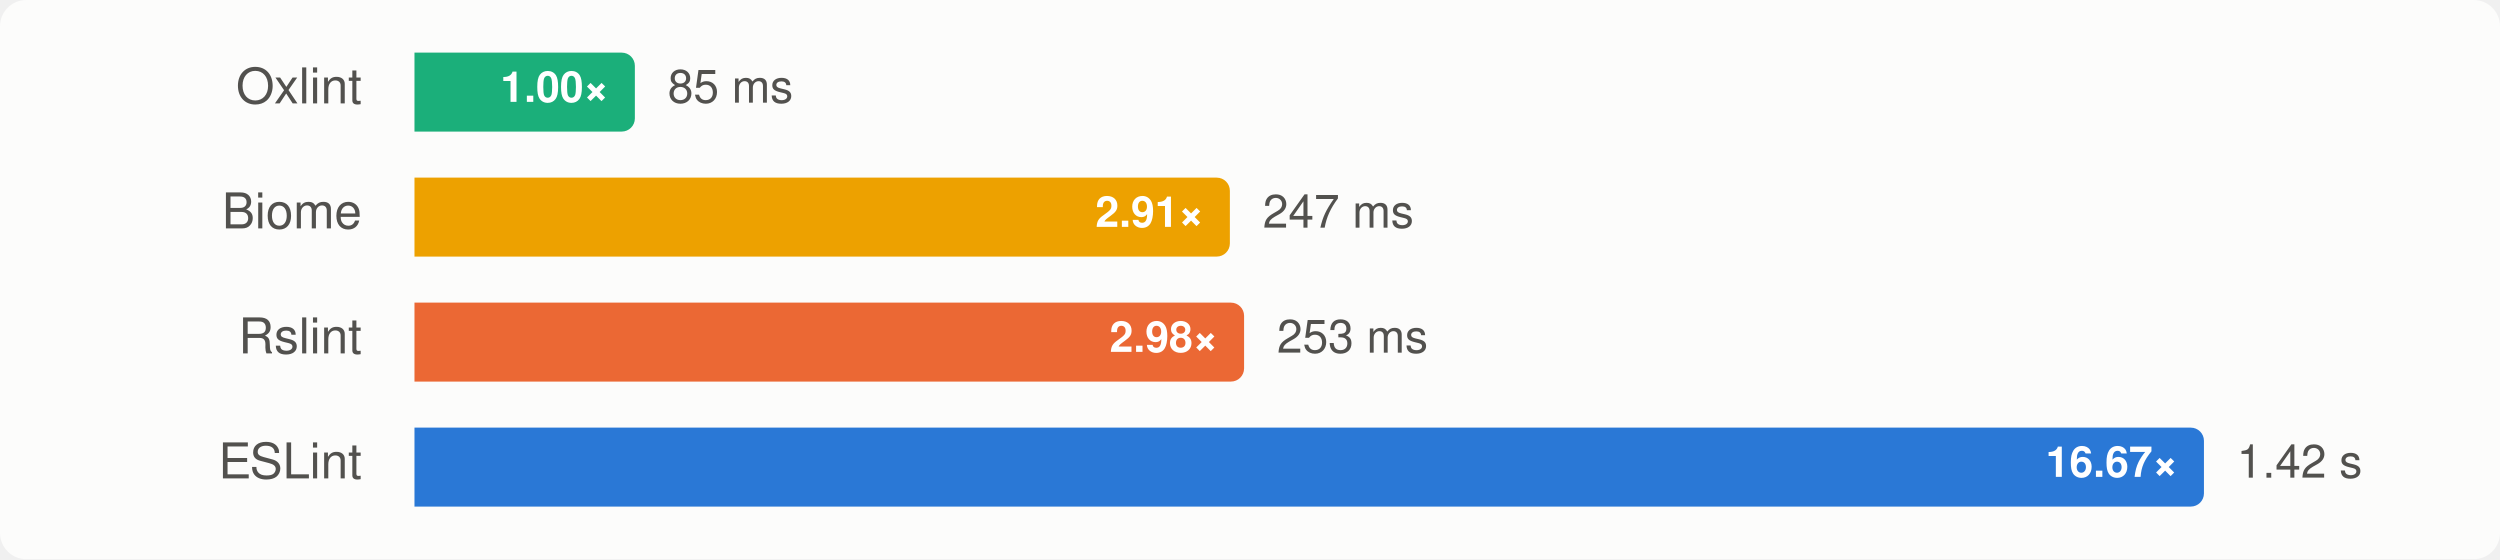
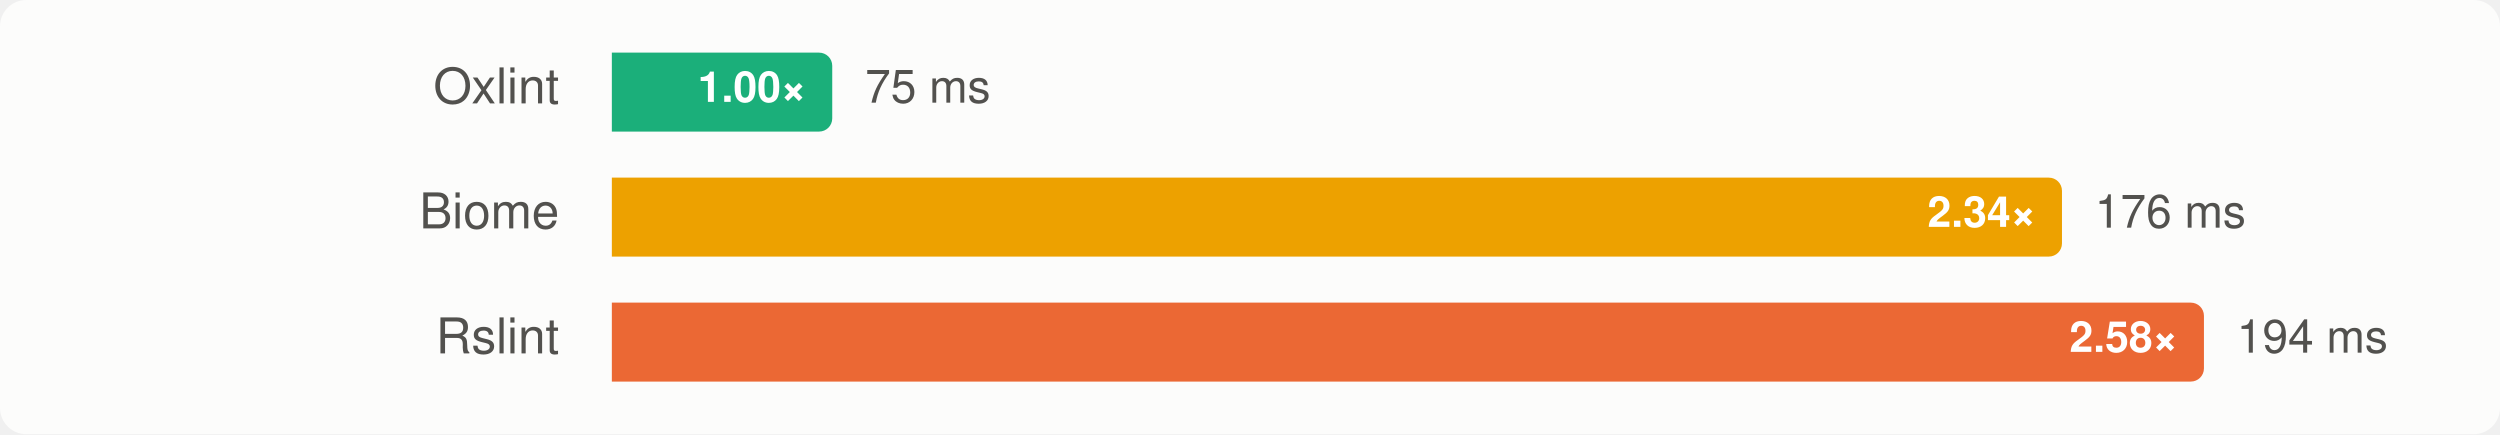
- <svg xmlns="http://www.w3.org/2000/svg" width="760" height="170" viewBox="0 0 760 170" font-family="-apple-system, BlinkMacSystemFont, 'Segoe UI', Helvetica, Arial, sans-serif" role="img" aria-label="Group C, rspress: median wall time, lower is better">
+ <svg xmlns="http://www.w3.org/2000/svg" width="760" height="132" viewBox="0 0 760 132" font-family="-apple-system, BlinkMacSystemFont, 'Segoe UI', Helvetica, Arial, sans-serif" role="img" aria-label="Group C, rspress: median wall time, lower is better">
  <style>
    .surface { fill: #fcfcfb; }
    .t-primary { fill: #0b0b0b; }
    .t-secondary { fill: #52514e; }
    .ratio { fill: #ffffff; }
-     .bar-eslint { fill: #2a78d6; }
    .bar-rslint { fill: #eb6834; }
    .bar-oxlint { fill: #1baf7a; }
+     .bar-oxlint-tsgolint { fill: #1baf7a; }
+     .bar-oxlint-tsrs { fill: #9362cc; }
+     .bar-oxlint-tsrs-fast { fill: #247eab; }
    .bar-biome { fill: #eda100; }
    @media (prefers-color-scheme: dark) {
      .surface { fill: #1a1a19; }
      .t-primary { fill: #f0efec; }
      .t-secondary { fill: #c3c2b7; }
-       .bar-eslint { fill: #3987e5; }
      .bar-rslint { fill: #d95926; }
      .bar-oxlint { fill: #199e70; }
+       .bar-oxlint-tsgolint { fill: #199e70; }
+       .bar-oxlint-tsrs { fill: #a47ad7; }
+       .bar-oxlint-tsrs-fast { fill: #3b94bd; }
      .bar-biome { fill: #c98500; }
    }
  </style>
-   <rect class="surface" width="760" height="170" rx="8" />
+   <rect class="surface" width="760" height="132" rx="8" />
  <g>
-     <text class="t-secondary" x="110" y="28" text-anchor="end" dominant-baseline="central" font-size="15">Oxlint</text>
-     <path class="bar-oxlint" d="M126,16H189A4,4 0 0 1 193,20V36A4,4 0 0 1 189,40H126Z" />
-     <text class="ratio" x="185" y="28" text-anchor="end" dominant-baseline="central" font-size="13" font-weight="700">1.00×</text>
-     <text class="t-secondary" x="203" y="28" dominant-baseline="central" font-size="14">85 ms</text>
+     <text class="t-secondary" x="170" y="28" text-anchor="end" dominant-baseline="central" font-size="15">Oxlint</text>
+     <path class="bar-oxlint" d="M186,16H249A4,4 0 0 1 253,20V36A4,4 0 0 1 249,40H186Z" />
+     <text class="ratio" x="245" y="28" text-anchor="end" dominant-baseline="central" font-size="13" font-weight="700">1.00×</text>
+     <text class="t-secondary" x="263" y="28" dominant-baseline="central" font-size="14">75 ms</text>
  </g>
  <g>
-     <text class="t-secondary" x="110" y="66" text-anchor="end" dominant-baseline="central" font-size="15">Biome</text>
-     <path class="bar-biome" d="M126,54H369.882A4,4 0 0 1 373.882,58V74A4,4 0 0 1 369.882,78H126Z" />
-     <text class="ratio" x="365.882" y="66" text-anchor="end" dominant-baseline="central" font-size="13" font-weight="700">2.91×</text>
-     <text class="t-secondary" x="383.882" y="66" dominant-baseline="central" font-size="14">247 ms</text>
+     <text class="t-secondary" x="170" y="66" text-anchor="end" dominant-baseline="central" font-size="15">Biome</text>
+     <path class="bar-biome" d="M186,54H622.841A4,4 0 0 1 626.841,58V74A4,4 0 0 1 622.841,78H186Z" />
+     <text class="ratio" x="618.841" y="66" text-anchor="end" dominant-baseline="central" font-size="13" font-weight="700">2.34×</text>
+     <text class="t-secondary" x="636.841" y="66" dominant-baseline="central" font-size="14">176 ms</text>
  </g>
  <g>
-     <text class="t-secondary" x="110" y="104" text-anchor="end" dominant-baseline="central" font-size="15">Rslint</text>
-     <path class="bar-rslint" d="M126,92H374.201A4,4 0 0 1 378.201,96V112A4,4 0 0 1 374.201,116H126Z" />
-     <text class="ratio" x="370.201" y="104" text-anchor="end" dominant-baseline="central" font-size="13" font-weight="700">2.98×</text>
-     <text class="t-secondary" x="388.201" y="104" dominant-baseline="central" font-size="14">253 ms</text>
-   </g>
-   <g>
-     <text class="t-secondary" x="110" y="142" text-anchor="end" dominant-baseline="central" font-size="15">ESLint</text>
-     <path class="bar-eslint" d="M126,130H666A4,4 0 0 1 670,134V150A4,4 0 0 1 666,154H126Z" />
-     <text class="ratio" x="662" y="142" text-anchor="end" dominant-baseline="central" font-size="13" font-weight="700">16.67×</text>
-     <text class="t-secondary" x="680" y="142" dominant-baseline="central" font-size="14">1.42 s</text>
+     <text class="t-secondary" x="170" y="104" text-anchor="end" dominant-baseline="central" font-size="15">Rslint</text>
+     <path class="bar-rslint" d="M186,92H666A4,4 0 0 1 670,96V112A4,4 0 0 1 666,116H186Z" />
+     <text class="ratio" x="662" y="104" text-anchor="end" dominant-baseline="central" font-size="13" font-weight="700">2.58×</text>
+     <text class="t-secondary" x="680" y="104" dominant-baseline="central" font-size="14">194 ms</text>
  </g>
</svg>
